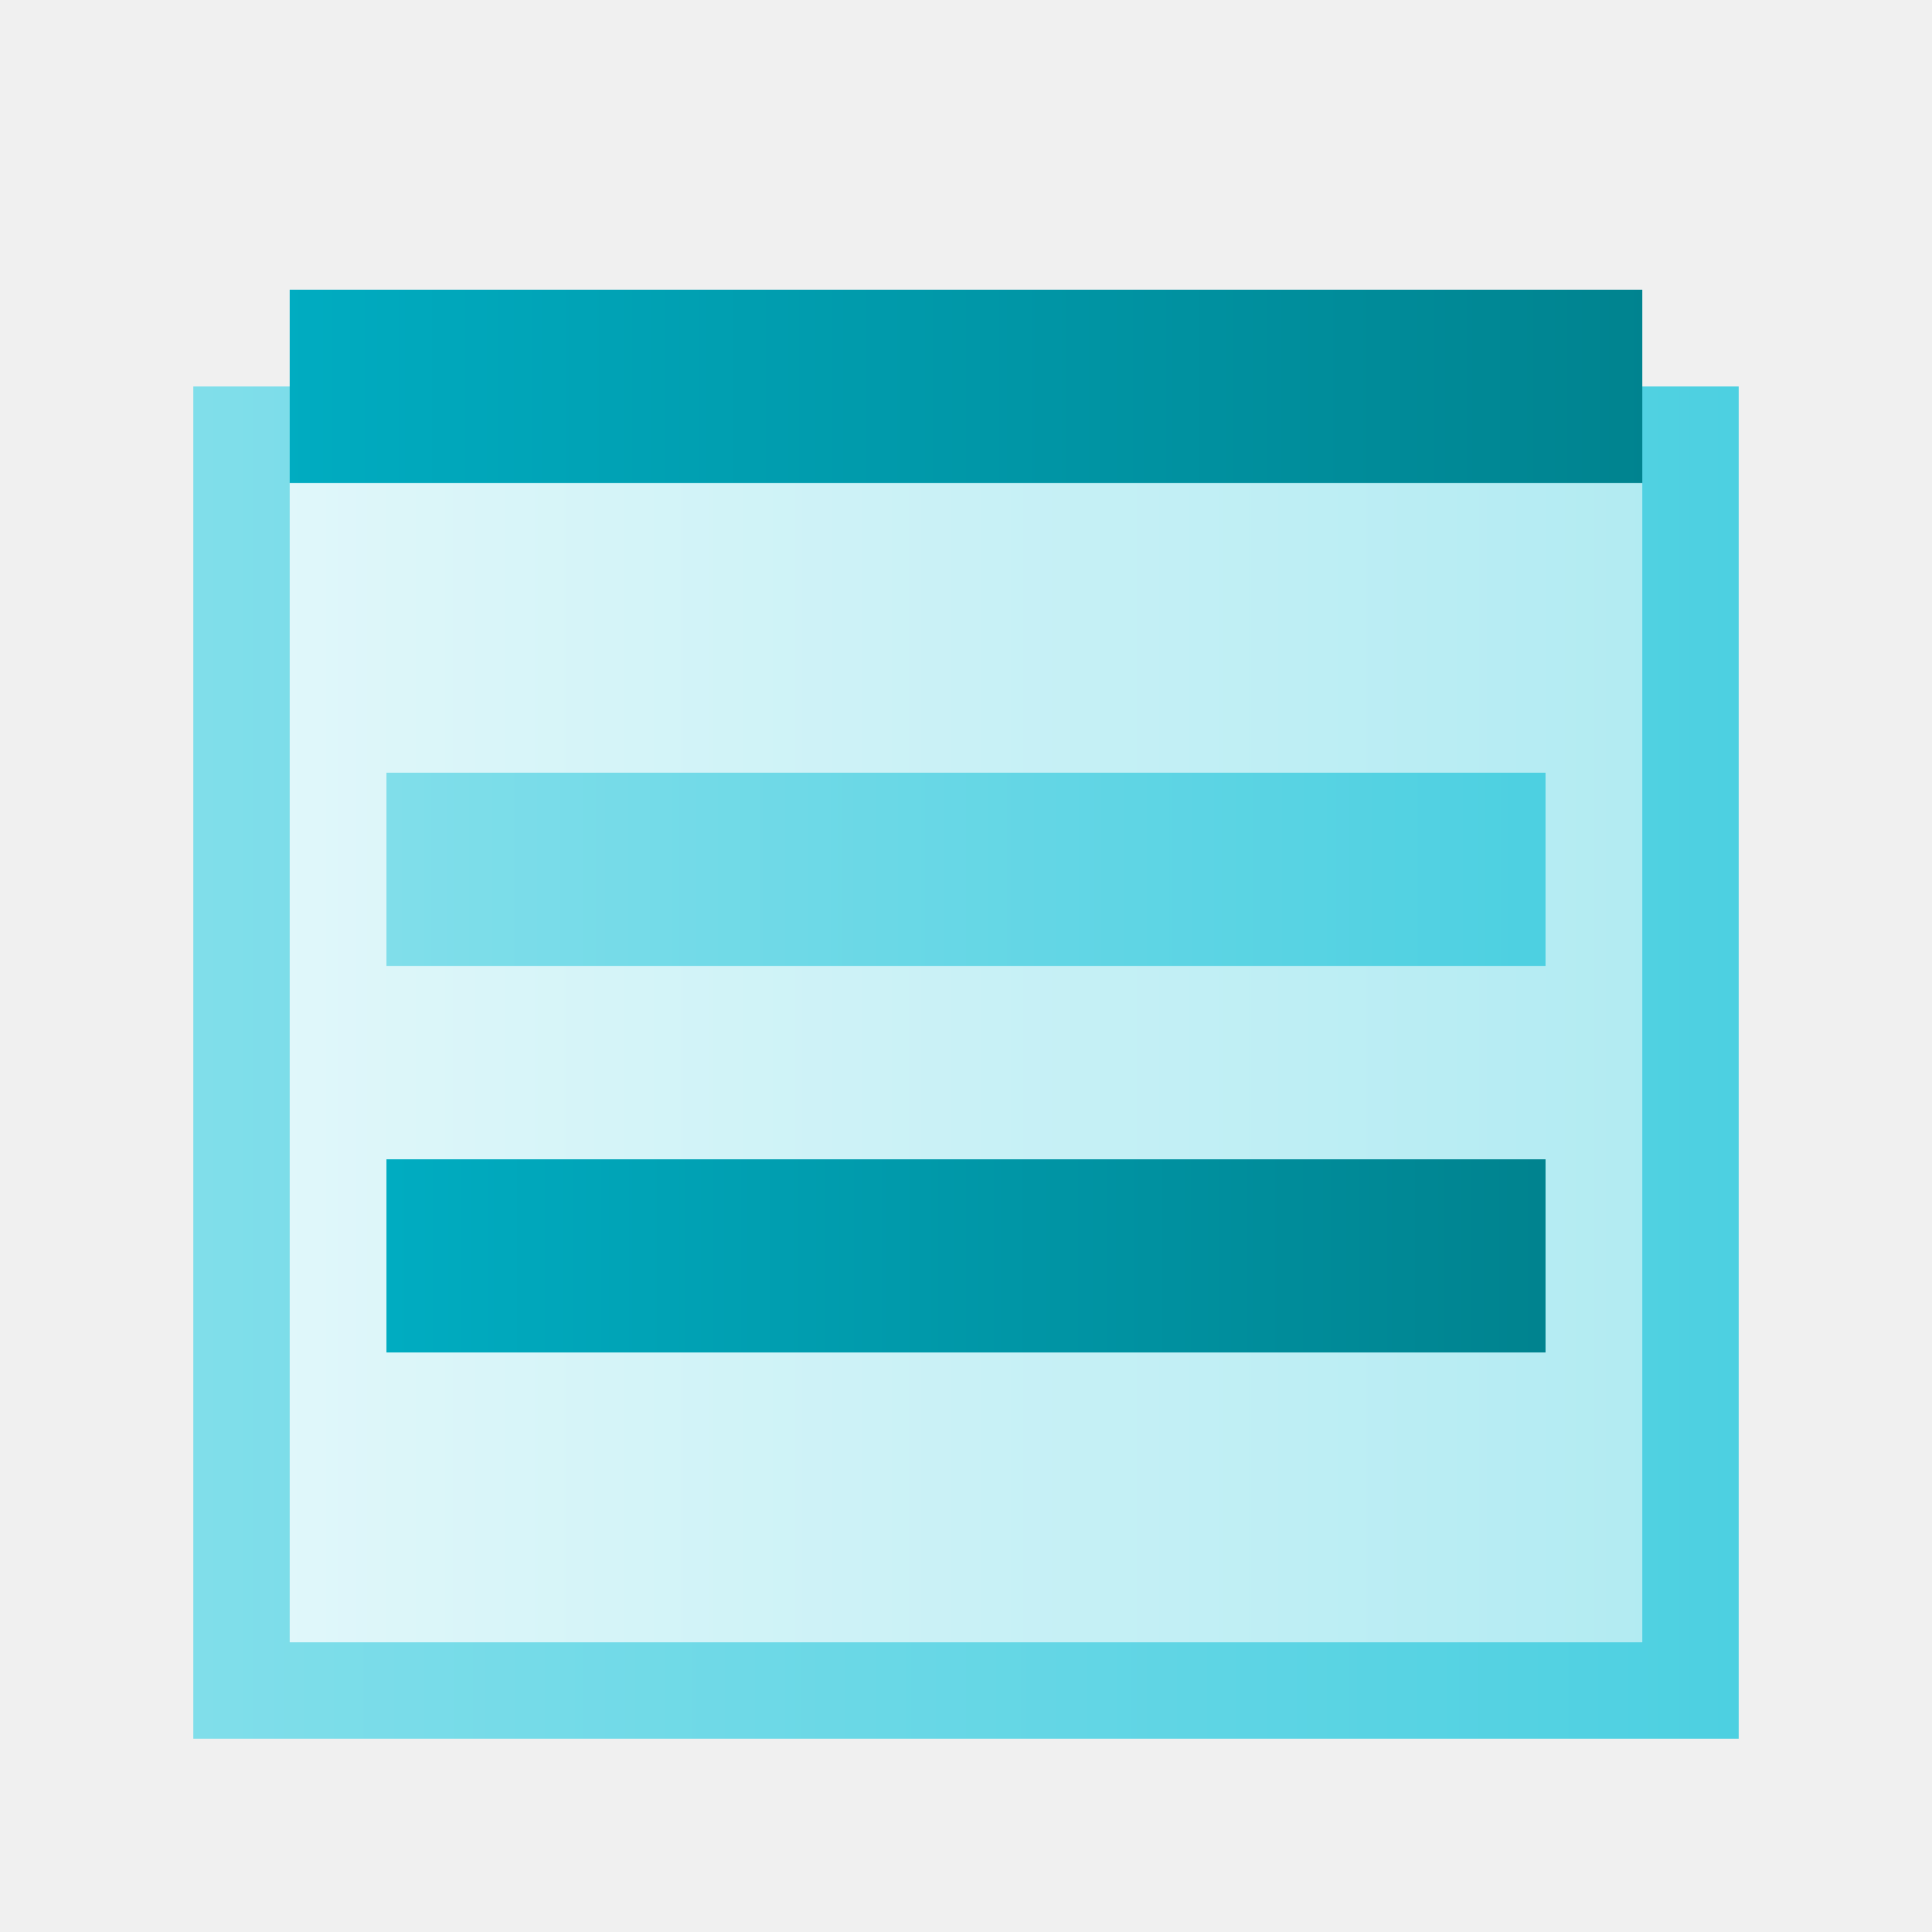
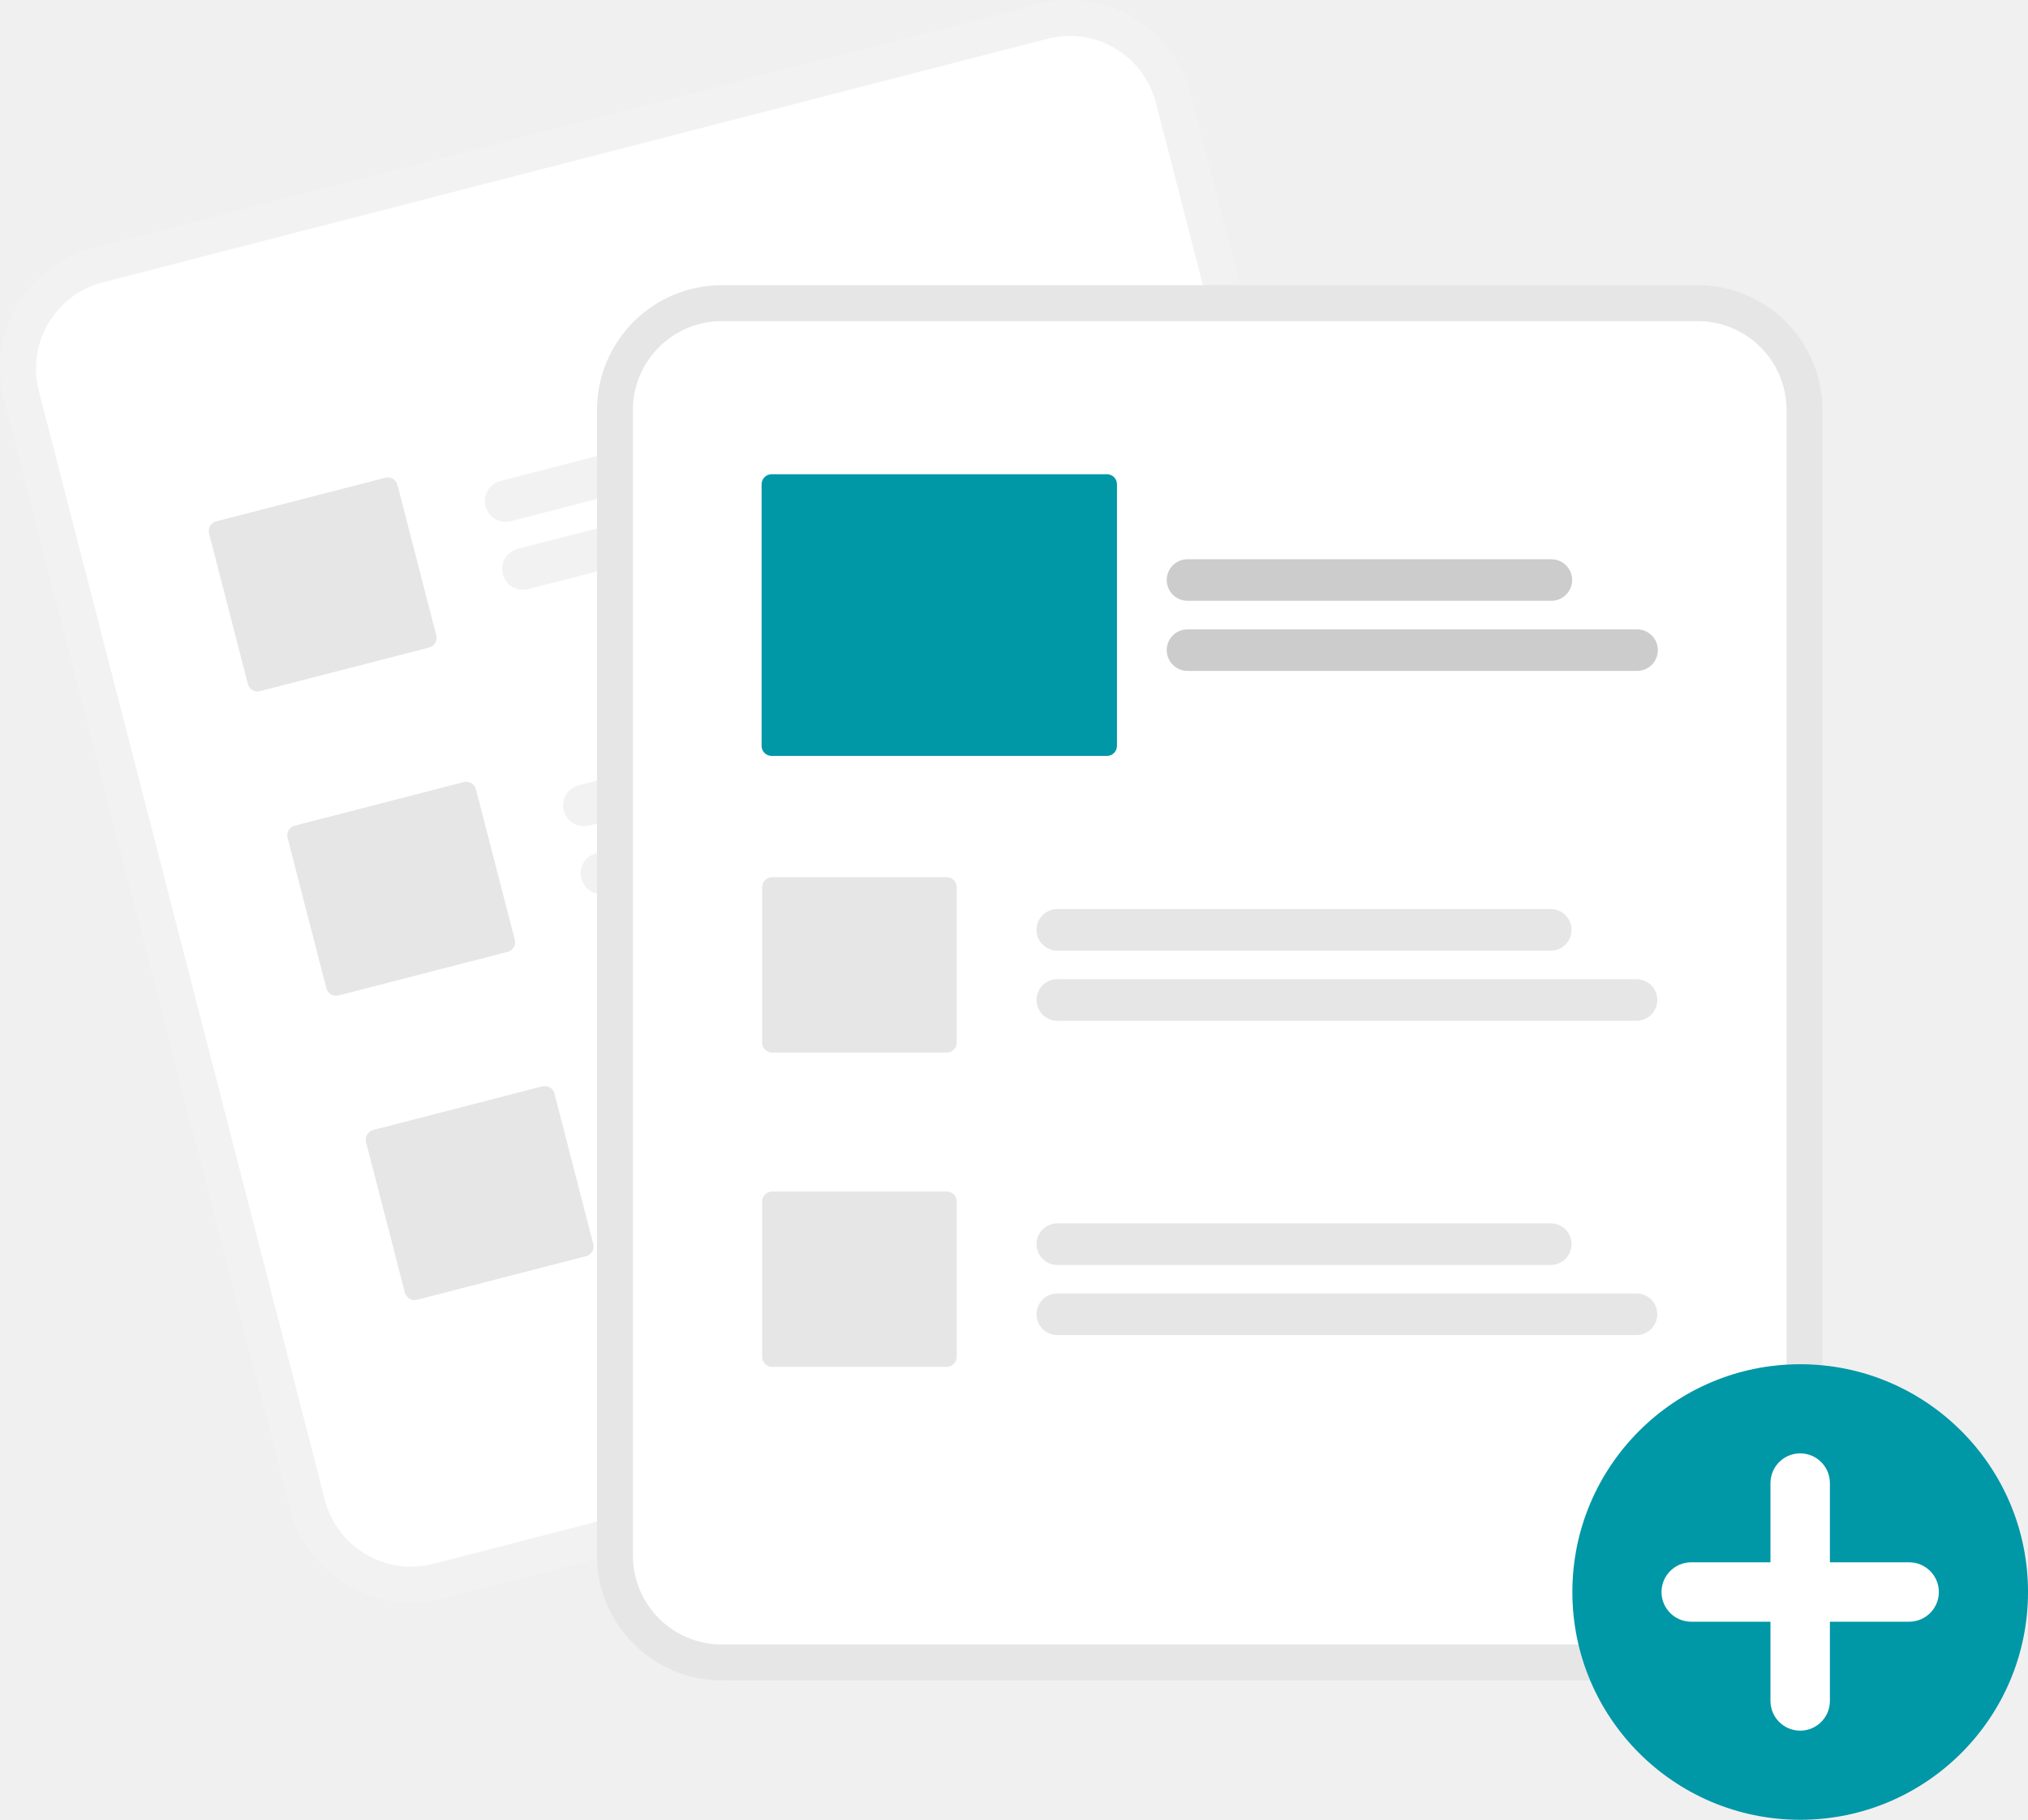
- <svg xmlns="http://www.w3.org/2000/svg" version="1.1" viewBox="0 0 100 100">
-   <defs>
-     <style>
-       .cls-1 {
-         fill: url(#grad1);
-       }
- 
-       .cls-2 {
-         fill: url(#grad2);
-       }
- 
-       .cls-3 {
-         fill: url(#grad3);
-       }
-     </style>
-     <linearGradient id="grad1" x1="0%" y1="0%" x2="100%" y2="0%">
-       <stop offset="0%" style="stop-color:#80deea;stop-opacity:1" />
-       <stop offset="100%" style="stop-color:#4dd0e1;stop-opacity:1" />
-     </linearGradient>
-     <linearGradient id="grad2" x1="0%" y1="0%" x2="100%" y2="0%">
-       <stop offset="0%" style="stop-color:#e0f7fa;stop-opacity:1" />
-       <stop offset="100%" style="stop-color:#b2ebf2;stop-opacity:1" />
-     </linearGradient>
-     <linearGradient id="grad3" x1="0%" y1="0%" x2="100%" y2="0%">
-       <stop offset="0%" style="stop-color:#00acc1;stop-opacity:1" />
-       <stop offset="100%" style="stop-color:#00838f;stop-opacity:1" />
-     </linearGradient>
-   </defs>
-   <g>
-     <g id="Layer_1">
-       <rect class="cls-1" x="10" y="20" width="80" height="70" />
-       <rect class="cls-3" x="15" y="15" width="70" height="10" />
-       <rect class="cls-2" x="15" y="25" width="70" height="60" />
-       <rect class="cls-1" x="20" y="40" width="60" height="10" />
-       <rect class="cls-3" x="20" y="60" width="60" height="10" />
-     </g>
-   </g>
+ <svg xmlns="http://www.w3.org/2000/svg" width="782.044" height="701.88" viewBox="0 0 782.044 701.88" role="img" artist="Katerina Limpitsouni" source="https://undraw.co/">
+   <path d="M609.488,100.59l-25.446,6.562L270.537,187.999,245.091,194.561A48.179,48.179,0,0,0,210.508,253.179L320.849,681.056a48.179,48.179,0,0,0,58.618,34.583l.066-.017,364.265-93.937.066-.017a48.179,48.179,0,0,0,34.583-58.618l-110.341-427.877A48.179,48.179,0,0,0,609.488,100.59Z" transform="translate(-208.9778 -99.05999)" fill="#f2f2f2" />
+   <path d="M612.948,114.005l-30.139,7.772L278.69,200.204l-30.139,7.772a34.309,34.309,0,0,0-24.628,41.743l110.341,427.877a34.309,34.309,0,0,0,41.743,24.627l.066-.017,364.265-93.937.066-.017a34.309,34.309,0,0,0,24.627-41.743l-110.341-427.877A34.309,34.309,0,0,0,612.948,114.005Z" transform="translate(-208.9778 -99.05999)" fill="#fff" />
+   <path d="M590.19,252.563,405.917,300.084a8.014,8.014,0,0,1-4.002-15.52l184.273-47.52A8.014,8.014,0,0,1,590.19,252.563Z" transform="translate(-208.9778 -99.05999)" fill="#f2f2f2" />
+   <path d="M628.955,270.499,412.671,326.274a8.014,8.014,0,1,1-4.002-15.52l216.284-55.775a8.014,8.014,0,0,1,4.002,15.52Z" transform="translate(-208.9778 -99.05999)" fill="#f2f2f2" />
+   <path d="M620.458,369.937l-184.273,47.52a8.014,8.014,0,1,1-4.002-15.52l184.273-47.52a8.014,8.014,0,1,1,4.002,15.52Z" transform="translate(-208.9778 -99.05999)" fill="#f2f2f2" />
+   <path d="M659.223,387.873l-216.284,55.775a8.014,8.014,0,1,1-4.002-15.52l216.284-55.775a8.014,8.014,0,0,1,4.002,15.52Z" transform="translate(-208.9778 -99.05999)" fill="#f2f2f2" />
+   <path d="M650.727,487.31l-184.273,47.52a8.014,8.014,0,0,1-4.002-15.52l184.273-47.52a8.014,8.014,0,0,1,4.002,15.52Z" transform="translate(-208.9778 -99.05999)" fill="#f2f2f2" />
+   <path d="M689.492,505.246l-216.284,55.775a8.014,8.014,0,1,1-4.002-15.52l216.284-55.775a8.014,8.014,0,0,1,4.002,15.52Z" transform="translate(-208.9778 -99.05999)" fill="#f2f2f2" />
+   <path d="M374.459,348.809l-65.212,16.817a3.847,3.847,0,0,1-4.681-2.761L289.596,304.816a3.847,3.847,0,0,1,2.761-4.681l65.212-16.817a3.847,3.847,0,0,1,4.681,2.761l14.969,58.048A3.847,3.847,0,0,1,374.459,348.809Z" transform="translate(-208.9778 -99.05999)" fill="#e6e6e6" />
+   <path d="M404.727,466.182l-65.212,16.817a3.847,3.847,0,0,1-4.681-2.761l-14.969-58.048A3.847,3.847,0,0,1,322.626,417.509l65.212-16.817a3.847,3.847,0,0,1,4.681,2.761l14.969,58.048A3.847,3.847,0,0,1,404.727,466.182Z" transform="translate(-208.9778 -99.05999)" fill="#e6e6e6" />
+   <path d="M434.995,583.556l-65.212,16.817a3.847,3.847,0,0,1-4.681-2.761l-14.969-58.048a3.847,3.847,0,0,1,2.761-4.681l65.212-16.817a3.847,3.847,0,0,1,4.681,2.761l14.969,58.048A3.847,3.847,0,0,1,434.995,583.556Z" transform="translate(-208.9778 -99.05999)" fill="#e6e6e6" />
+   <path d="M863.636,209.052H487.318a48.179,48.179,0,0,0-48.125,48.125V699.053a48.179,48.179,0,0,0,48.125,48.125H863.636a48.179,48.179,0,0,0,48.125-48.125V257.177A48.179,48.179,0,0,0,863.636,209.052Z" transform="translate(-208.9778 -99.05999)" fill="#e6e6e6" />
+   <path d="M863.637,222.906H487.318a34.309,34.309,0,0,0-34.271,34.271V699.053a34.309,34.309,0,0,0,34.271,34.271H863.637a34.309,34.309,0,0,0,34.271-34.271V257.177A34.309,34.309,0,0,0,863.637,222.906Z" transform="translate(-208.9778 -99.05999)" fill="#fff" />
+   <circle cx="694.194" cy="614.03" r="87.85" fill="#0097a7" />
+   <path d="M945.187,701.631H914.631V671.074a11.459,11.459,0,0,0-22.918,0v30.557H861.156a11.459,11.459,0,0,0,0,22.918h30.557V755.105a11.459,11.459,0,1,0,22.918,0V724.548h30.557a11.459,11.459,0,0,0,0-22.918Z" transform="translate(-208.9778 -99.05999)" fill="#fff" />
+   <path d="M807.001,465.716H616.699a8.014,8.014,0,1,1,0-16.028H807.001a8.014,8.014,0,0,1,0,16.028Z" transform="translate(-208.9778 -99.05999)" fill="#e6e6e6" />
+   <path d="M840.059,492.763H616.699a8.014,8.014,0,1,1,0-16.028H840.059a8.014,8.014,0,1,1,0,16.028Z" transform="translate(-208.9778 -99.05999)" fill="#e6e6e6" />
+   <path d="M807.001,586.929H616.699a8.014,8.014,0,1,1,0-16.028H807.001a8.014,8.014,0,0,1,0,16.028Z" transform="translate(-208.9778 -99.05999)" fill="#e6e6e6" />
+   <path d="M840.059,613.977H616.699a8.014,8.014,0,1,1,0-16.028H840.059a8.014,8.014,0,1,1,0,16.028Z" transform="translate(-208.9778 -99.05999)" fill="#e6e6e6" />
+   <path d="M574.07,505.042H506.724a3.847,3.847,0,0,1-3.843-3.843V441.252a3.847,3.847,0,0,1,3.843-3.843h67.346a3.847,3.847,0,0,1,3.843,3.843v59.947A3.847,3.847,0,0,1,574.07,505.042Z" transform="translate(-208.9778 -99.05999)" fill="#e6e6e6" />
+   <path d="M574.07,626.255H506.724a3.847,3.847,0,0,1-3.843-3.843V562.465a3.847,3.847,0,0,1,3.843-3.843h67.346a3.847,3.847,0,0,1,3.843,3.843v59.947A3.847,3.847,0,0,1,574.07,626.255Z" transform="translate(-208.9778 -99.05999)" fill="#e6e6e6" />
+   <path d="M807.212,330.781H666.91a8.014,8.014,0,0,1,0-16.028H807.212a8.014,8.014,0,0,1,0,16.028Z" transform="translate(-208.9778 -99.05999)" fill="#ccc" />
+   <path d="M840.27,357.829H666.91a8.014,8.014,0,1,1,0-16.028h173.36a8.014,8.014,0,0,1,0,16.028Z" transform="translate(-208.9778 -99.05999)" fill="#ccc" />
+   <path d="M635.859,390.607H506.513a3.847,3.847,0,0,1-3.843-3.843V285.817a3.847,3.847,0,0,1,3.843-3.843H635.859a3.847,3.847,0,0,1,3.843,3.843V386.764A3.847,3.847,0,0,1,635.859,390.607Z" transform="translate(-208.9778 -99.05999)" fill="#0097a7" />
</svg>
